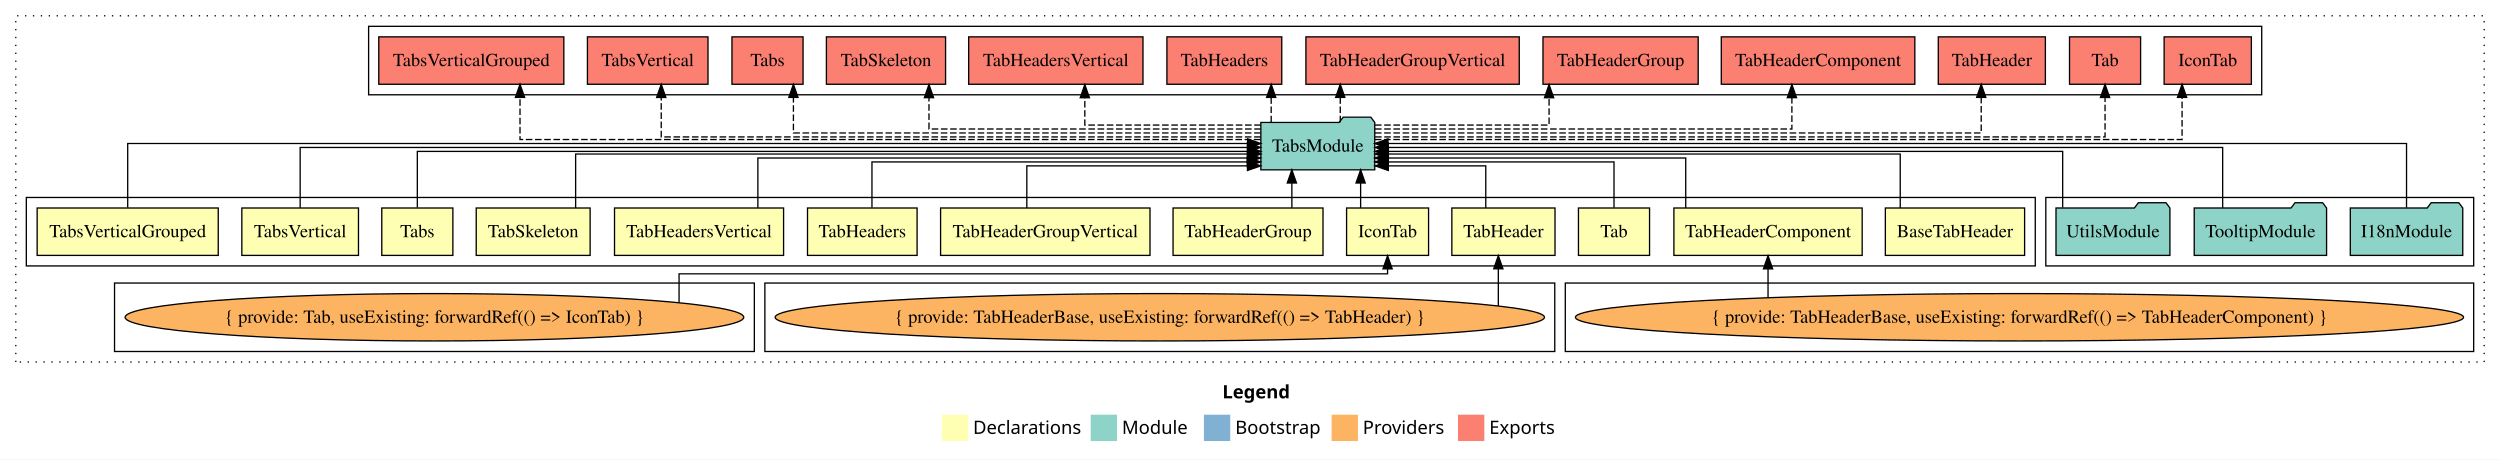
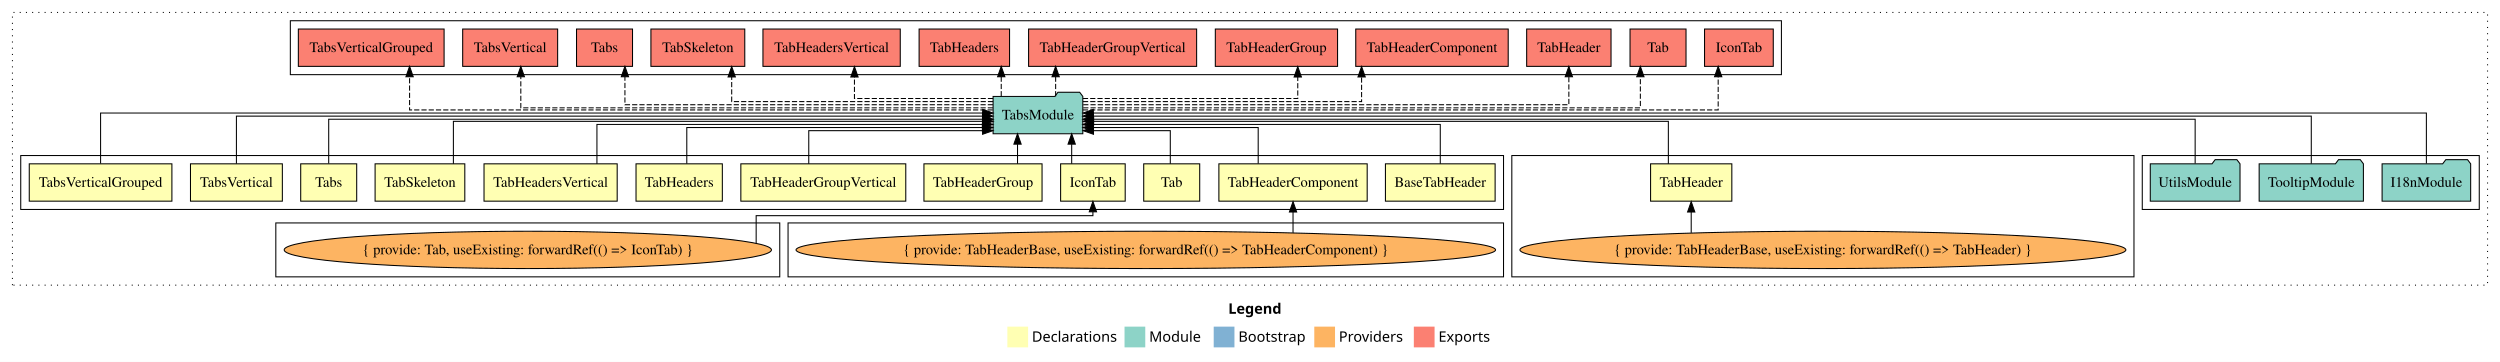
- <svg xmlns="http://www.w3.org/2000/svg" width="1899pt" height="349pt" viewBox="0.00 0.00 1899.00 349.00">
+ <svg xmlns="http://www.w3.org/2000/svg" width="2411pt" height="349pt" viewBox="0.00 0.00 2411.00 349.00">
  <g id="graph0" class="graph" transform="scale(1 1) rotate(0) translate(4 345)">
-     <polygon fill="white" stroke="transparent" points="-4,4 -4,-345 1895,-345 1895,4 -4,4" />
-     <text text-anchor="start" x="924.51" y="-42.4" font-family="Times-12" font-weight="bold" font-size="14.00">Legend</text>
-     <polygon fill="#ffffb3" stroke="transparent" points="711.5,-10 711.5,-30 731.5,-30 731.5,-10 711.5,-10" />
-     <text text-anchor="start" x="735.13" y="-15.4" font-family="Times-12" font-size="14.00">  Declarations</text>
-     <polygon fill="#8dd3c7" stroke="transparent" points="824.5,-10 824.5,-30 844.5,-30 844.5,-10 824.5,-10" />
-     <text text-anchor="start" x="848.23" y="-15.4" font-family="Times-12" font-size="14.00">  Module</text>
-     <polygon fill="#80b1d3" stroke="transparent" points="910.5,-10 910.5,-30 930.5,-30 930.5,-10 910.5,-10" />
-     <text text-anchor="start" x="934.28" y="-15.4" font-family="Times-12" font-size="14.00">  Bootstrap</text>
-     <polygon fill="#fdb462" stroke="transparent" points="1007.5,-10 1007.5,-30 1027.5,-30 1027.5,-10 1007.5,-10" />
-     <text text-anchor="start" x="1031.17" y="-15.4" font-family="Times-12" font-size="14.00">  Providers</text>
-     <polygon fill="#fb8072" stroke="transparent" points="1103.5,-10 1103.5,-30 1123.5,-30 1123.5,-10 1103.5,-10" />
-     <text text-anchor="start" x="1127.23" y="-15.4" font-family="Times-12" font-size="14.00">  Exports</text>
+     <polygon fill="white" stroke="transparent" points="-4,4 -4,-345 2407,-345 2407,4 -4,4" />
+     <text text-anchor="start" x="1180.51" y="-42.4" font-family="Times-12" font-weight="bold" font-size="14.00">Legend</text>
+     <polygon fill="#ffffb3" stroke="transparent" points="967.5,-10 967.5,-30 987.5,-30 987.5,-10 967.5,-10" />
+     <text text-anchor="start" x="991.13" y="-15.4" font-family="Times-12" font-size="14.00">  Declarations</text>
+     <polygon fill="#8dd3c7" stroke="transparent" points="1080.5,-10 1080.5,-30 1100.5,-30 1100.5,-10 1080.5,-10" />
+     <text text-anchor="start" x="1104.23" y="-15.4" font-family="Times-12" font-size="14.00">  Module</text>
+     <polygon fill="#80b1d3" stroke="transparent" points="1166.5,-10 1166.5,-30 1186.5,-30 1186.5,-10 1166.5,-10" />
+     <text text-anchor="start" x="1190.28" y="-15.4" font-family="Times-12" font-size="14.00">  Bootstrap</text>
+     <polygon fill="#fdb462" stroke="transparent" points="1263.5,-10 1263.5,-30 1283.5,-30 1283.5,-10 1263.5,-10" />
+     <text text-anchor="start" x="1287.17" y="-15.4" font-family="Times-12" font-size="14.00">  Providers</text>
+     <polygon fill="#fb8072" stroke="transparent" points="1359.5,-10 1359.5,-30 1379.5,-30 1379.5,-10 1359.5,-10" />
+     <text text-anchor="start" x="1383.23" y="-15.4" font-family="Times-12" font-size="14.00">  Exports</text>
    <g id="clust1" class="cluster">
-       <polygon fill="none" stroke="black" stroke-dasharray="1,5" points="8,-70 8,-333 1883,-333 1883,-70 8,-70" />
+       <polygon fill="none" stroke="black" stroke-dasharray="1,5" points="8,-70 8,-333 2395,-333 2395,-70 8,-70" />
+     </g>
+     <g id="clust16" class="cluster">
+       <polygon fill="none" stroke="black" points="2062,-143 2062,-195 2387,-195 2387,-143 2062,-143" />
+     </g>
+     <g id="clust6" class="cluster">
+       <polygon fill="none" stroke="black" points="1454,-78 1454,-195 2054,-195 2054,-78 1454,-78" />
    </g>
    <g id="clust17" class="cluster">
      <polygon fill="none" stroke="black" points="276,-273 276,-325 1714,-325 1714,-273 276,-273" />
    </g>
-     <g id="clust16" class="cluster">
-       <polygon fill="none" stroke="black" points="1550,-143 1550,-195 1875,-195 1875,-143 1550,-143" />
-     </g>
    <g id="clust2" class="cluster">
-       <polygon fill="none" stroke="black" points="16,-143 16,-195 1542,-195 1542,-143 16,-143" />
+       <polygon fill="none" stroke="black" points="16,-143 16,-195 1446,-195 1446,-143 16,-143" />
    </g>
    <g id="clust7" class="cluster">
-       <polygon fill="none" stroke="black" points="1185,-78 1185,-130 1875,-130 1875,-78 1185,-78" />
-     </g>
-     <g id="clust6" class="cluster">
-       <polygon fill="none" stroke="black" points="577,-78 577,-130 1177,-130 1177,-78 577,-78" />
+       <polygon fill="none" stroke="black" points="756,-78 756,-130 1446,-130 1446,-78 756,-78" />
    </g>
    <g id="clust4" class="cluster">
-       <polygon fill="none" stroke="black" points="83,-78 83,-130 569,-130 569,-78 83,-78" />
+       <polygon fill="none" stroke="black" points="262,-78 262,-130 748,-130 748,-78 262,-78" />
    </g>
    <g id="node1" class="node">
-       <polygon fill="#ffffb3" stroke="black" points="1533.89,-187 1428.11,-187 1428.11,-151 1533.89,-151 1533.89,-187" />
-       <text text-anchor="middle" x="1481" y="-164.8" font-family="Times,serif" font-size="14.00">BaseTabHeader</text>
+       <polygon fill="#ffffb3" stroke="black" points="1437.89,-187 1332.11,-187 1332.11,-151 1437.89,-151 1437.89,-187" />
+       <text text-anchor="middle" x="1385" y="-164.8" font-family="Times,serif" font-size="14.00">BaseTabHeader</text>
    </g>
    <g id="node14" class="node">
      <polygon fill="#8dd3c7" stroke="black" points="1040.26,-252 1037.26,-256 1016.26,-256 1013.26,-252 953.74,-252 953.74,-216 1040.26,-216 1040.26,-252" />
      <text text-anchor="middle" x="997" y="-229.8" font-family="Times,serif" font-size="14.00">TabsModule</text>
    </g>
    <g id="edge1" class="edge">
-       <path fill="none" stroke="black" d="M1439.41,-187.02C1439.41,-204.37 1439.41,-228 1439.41,-228 1439.41,-228 1050.63,-228 1050.63,-228" />
-       <polygon fill="black" stroke="black" points="1050.63,-224.5 1040.63,-228 1050.63,-231.5 1050.63,-224.5" />
+       <path fill="none" stroke="black" d="M1385,-187.03C1385,-203.4 1385,-225 1385,-225 1385,-225 1050.38,-225 1050.38,-225" />
+       <polygon fill="black" stroke="black" points="1050.38,-221.5 1040.38,-225 1050.38,-228.5 1050.38,-221.5" />
    </g>
    <g id="node2" class="node">
      <polygon fill="#ffffb3" stroke="black" points="1081.14,-187 1018.86,-187 1018.86,-151 1081.14,-151 1081.14,-187" />
      <text text-anchor="middle" x="1050" y="-164.8" font-family="Times,serif" font-size="14.00">IconTab</text>
    </g>
    <g id="edge2" class="edge">
      <path fill="none" stroke="black" d="M1029.53,-187.11C1029.53,-187.11 1029.53,-205.99 1029.53,-205.99" />
      <polygon fill="black" stroke="black" points="1026.03,-205.99 1029.53,-215.99 1033.03,-205.99 1026.03,-205.99" />
    </g>
    <g id="node3" class="node">
-       <polygon fill="#ffffb3" stroke="black" points="1249,-187 1195,-187 1195,-151 1249,-151 1249,-187" />
-       <text text-anchor="middle" x="1222" y="-164.8" font-family="Times,serif" font-size="14.00">Tab</text>
+       <polygon fill="#ffffb3" stroke="black" points="1153,-187 1099,-187 1099,-151 1153,-151 1153,-187" />
+       <text text-anchor="middle" x="1126" y="-164.8" font-family="Times,serif" font-size="14.00">Tab</text>
    </g>
    <g id="edge4" class="edge">
-       <path fill="none" stroke="black" d="M1222,-187.24C1222,-202.57 1222,-222 1222,-222 1222,-222 1050.38,-222 1050.38,-222" />
-       <polygon fill="black" stroke="black" points="1050.38,-218.5 1040.38,-222 1050.38,-225.5 1050.38,-218.5" />
+       <path fill="none" stroke="black" d="M1124.63,-187.05C1124.63,-201.37 1124.63,-219 1124.63,-219 1124.63,-219 1050.57,-219 1050.57,-219" />
+       <polygon fill="black" stroke="black" points="1050.57,-215.5 1040.57,-219 1050.57,-222.5 1050.57,-215.5" />
    </g>
    <g id="node4" class="node">
-       <polygon fill="#ffffb3" stroke="black" points="1177.18,-187 1098.82,-187 1098.82,-151 1177.18,-151 1177.18,-187" />
-       <text text-anchor="middle" x="1138" y="-164.8" font-family="Times,serif" font-size="14.00">TabHeader</text>
+       <polygon fill="#ffffb3" stroke="black" points="1666.18,-187 1587.82,-187 1587.82,-151 1666.18,-151 1666.18,-187" />
+       <text text-anchor="middle" x="1627" y="-164.8" font-family="Times,serif" font-size="14.00">TabHeader</text>
    </g>
    <g id="edge5" class="edge">
-       <path fill="none" stroke="black" d="M1124.59,-187.05C1124.59,-201.37 1124.59,-219 1124.59,-219 1124.59,-219 1050.55,-219 1050.55,-219" />
-       <polygon fill="black" stroke="black" points="1050.55,-215.5 1040.55,-219 1050.55,-222.5 1050.55,-215.5" />
+       <path fill="none" stroke="black" d="M1604.96,-187.02C1604.96,-204.37 1604.96,-228 1604.96,-228 1604.96,-228 1050.72,-228 1050.72,-228" />
+       <polygon fill="black" stroke="black" points="1050.72,-224.5 1040.72,-228 1050.72,-231.5 1050.72,-224.5" />
    </g>
    <g id="node5" class="node">
-       <polygon fill="#ffffb3" stroke="black" points="1410.51,-187 1267.49,-187 1267.49,-151 1410.51,-151 1410.51,-187" />
-       <text text-anchor="middle" x="1339" y="-164.8" font-family="Times,serif" font-size="14.00">TabHeaderComponent</text>
+       <polygon fill="#ffffb3" stroke="black" points="1314.51,-187 1171.49,-187 1171.49,-151 1314.51,-151 1314.51,-187" />
+       <text text-anchor="middle" x="1243" y="-164.8" font-family="Times,serif" font-size="14.00">TabHeaderComponent</text>
    </g>
    <g id="edge7" class="edge">
-       <path fill="none" stroke="black" d="M1276.48,-187.03C1276.48,-203.4 1276.48,-225 1276.48,-225 1276.48,-225 1050.36,-225 1050.36,-225" />
-       <polygon fill="black" stroke="black" points="1050.36,-221.5 1040.36,-225 1050.36,-228.5 1050.36,-221.5" />
+       <path fill="none" stroke="black" d="M1209.4,-187.24C1209.4,-202.57 1209.4,-222 1209.4,-222 1209.4,-222 1050.5,-222 1050.5,-222" />
+       <polygon fill="black" stroke="black" points="1050.5,-218.5 1040.5,-222 1050.5,-225.5 1050.5,-218.5" />
    </g>
    <g id="node6" class="node">
      <polygon fill="#ffffb3" stroke="black" points="1000.95,-187 887.05,-187 887.05,-151 1000.95,-151 1000.95,-187" />
      <text text-anchor="middle" x="944" y="-164.8" font-family="Times,serif" font-size="14.00">TabHeaderGroup</text>
    </g>
    <g id="edge9" class="edge">
      <path fill="none" stroke="black" d="M977.3,-187.11C977.3,-187.11 977.3,-205.99 977.3,-205.99" />
      <polygon fill="black" stroke="black" points="973.8,-205.99 977.3,-215.99 980.8,-205.99 973.8,-205.99" />
    </g>
    <g id="node7" class="node">
      <polygon fill="#ffffb3" stroke="black" points="869.53,-187 710.47,-187 710.47,-151 869.53,-151 869.53,-187" />
      <text text-anchor="middle" x="790" y="-164.8" font-family="Times,serif" font-size="14.00">TabHeaderGroupVertical</text>
    </g>
    <g id="edge10" class="edge">
      <path fill="none" stroke="black" d="M775.97,-187.05C775.97,-201.37 775.97,-219 775.97,-219 775.97,-219 943.59,-219 943.59,-219" />
      <polygon fill="black" stroke="black" points="943.59,-222.5 953.59,-219 943.59,-215.5 943.59,-222.5" />
    </g>
    <g id="node8" class="node">
      <polygon fill="#ffffb3" stroke="black" points="692.62,-187 609.38,-187 609.38,-151 692.62,-151 692.62,-187" />
      <text text-anchor="middle" x="651" y="-164.8" font-family="Times,serif" font-size="14.00">TabHeaders</text>
    </g>
    <g id="edge11" class="edge">
      <path fill="none" stroke="black" d="M658.34,-187.24C658.34,-202.57 658.34,-222 658.34,-222 658.34,-222 943.42,-222 943.42,-222" />
      <polygon fill="black" stroke="black" points="943.42,-225.5 953.42,-222 943.42,-218.5 943.42,-225.5" />
    </g>
    <g id="node9" class="node">
      <polygon fill="#ffffb3" stroke="black" points="591.21,-187 462.79,-187 462.79,-151 591.21,-151 591.21,-187" />
      <text text-anchor="middle" x="527" y="-164.8" font-family="Times,serif" font-size="14.00">TabHeadersVertical</text>
    </g>
    <g id="edge12" class="edge">
      <path fill="none" stroke="black" d="M571.68,-187.03C571.68,-203.4 571.68,-225 571.68,-225 571.68,-225 943.48,-225 943.48,-225" />
      <polygon fill="black" stroke="black" points="943.48,-228.5 953.48,-225 943.48,-221.5 943.48,-228.5" />
    </g>
    <g id="node10" class="node">
      <polygon fill="#ffffb3" stroke="black" points="444.26,-187 357.74,-187 357.74,-151 444.26,-151 444.26,-187" />
      <text text-anchor="middle" x="401" y="-164.8" font-family="Times,serif" font-size="14.00">TabSkeleton</text>
    </g>
    <g id="edge13" class="edge">
      <path fill="none" stroke="black" d="M433.25,-187.02C433.25,-204.37 433.25,-228 433.25,-228 433.25,-228 943.7,-228 943.7,-228" />
      <polygon fill="black" stroke="black" points="943.7,-231.5 953.7,-228 943.7,-224.5 943.7,-231.5" />
    </g>
    <g id="node11" class="node">
      <polygon fill="#ffffb3" stroke="black" points="340,-187 286,-187 286,-151 340,-151 340,-187" />
      <text text-anchor="middle" x="313" y="-164.8" font-family="Times,serif" font-size="14.00">Tabs</text>
    </g>
    <g id="edge14" class="edge">
      <path fill="none" stroke="black" d="M313,-187.3C313,-205.27 313,-230 313,-230 313,-230 943.69,-230 943.69,-230" />
      <polygon fill="black" stroke="black" points="943.69,-233.5 953.69,-230 943.69,-226.5 943.69,-233.5" />
    </g>
    <g id="node12" class="node">
      <polygon fill="#ffffb3" stroke="black" points="268.3,-187 179.7,-187 179.7,-151 268.3,-151 268.3,-187" />
      <text text-anchor="middle" x="224" y="-164.8" font-family="Times,serif" font-size="14.00">TabsVertical</text>
    </g>
    <g id="edge15" class="edge">
      <path fill="none" stroke="black" d="M224,-187.17C224,-206.09 224,-233 224,-233 224,-233 943.5,-233 943.5,-233" />
      <polygon fill="black" stroke="black" points="943.51,-236.5 953.5,-233 943.5,-229.5 943.51,-236.5" />
    </g>
    <g id="node13" class="node">
      <polygon fill="#ffffb3" stroke="black" points="161.78,-187 24.22,-187 24.22,-151 161.78,-151 161.78,-187" />
      <text text-anchor="middle" x="93" y="-164.8" font-family="Times,serif" font-size="14.00">TabsVerticalGrouped</text>
    </g>
    <g id="edge16" class="edge">
      <path fill="none" stroke="black" d="M93,-187.31C93,-207.15 93,-236 93,-236 93,-236 943.7,-236 943.7,-236" />
      <polygon fill="black" stroke="black" points="943.7,-239.5 953.7,-236 943.7,-232.5 943.7,-239.5" />
    </g>
    <g id="node21" class="node">
      <polygon fill="#fb8072" stroke="black" points="1706.14,-317 1639.86,-317 1639.86,-281 1706.14,-281 1706.14,-317" />
      <text text-anchor="middle" x="1673" y="-294.8" font-family="Times,serif" font-size="14.00">IconTab </text>
    </g>
    <g id="edge20" class="edge">
-       <path fill="none" stroke="black" stroke-dasharray="5,2" d="M1040.33,-239C1186.67,-239 1653.5,-239 1653.5,-239 1653.5,-239 1653.5,-271 1653.5,-271" />
-       <polygon fill="black" stroke="black" points="1650,-271 1653.5,-281 1657,-271 1650,-271" />
+       <path fill="none" stroke="black" stroke-dasharray="5,2" d="M1040.3,-239C1186.53,-239 1653.01,-239 1653.01,-239 1653.01,-239 1653.01,-271 1653.01,-271" />
+       <polygon fill="black" stroke="black" points="1649.51,-271 1653.01,-281 1656.51,-271 1649.51,-271" />
    </g>
    <g id="node22" class="node">
      <polygon fill="#fb8072" stroke="black" points="1622,-317 1568,-317 1568,-281 1622,-281 1622,-317" />
      <text text-anchor="middle" x="1595" y="-294.8" font-family="Times,serif" font-size="14.00">Tab </text>
    </g>
    <g id="edge21" class="edge">
-       <path fill="none" stroke="black" stroke-dasharray="5,2" d="M1040.49,-241C1178.1,-241 1595,-241 1595,-241 1595,-241 1595,-270.97 1595,-270.97" />
-       <polygon fill="black" stroke="black" points="1591.5,-270.97 1595,-280.97 1598.5,-270.97 1591.5,-270.97" />
+       <path fill="none" stroke="black" stroke-dasharray="5,2" d="M1040.67,-241C1175.77,-241 1577.96,-241 1577.96,-241 1577.96,-241 1577.96,-270.97 1577.96,-270.97" />
+       <polygon fill="black" stroke="black" points="1574.46,-270.97 1577.96,-280.97 1581.46,-270.97 1574.46,-270.97" />
    </g>
    <g id="node23" class="node">
      <polygon fill="#fb8072" stroke="black" points="1549.68,-317 1468.32,-317 1468.32,-281 1549.68,-281 1549.68,-317" />
      <text text-anchor="middle" x="1509" y="-294.8" font-family="Times,serif" font-size="14.00">TabHeader </text>
    </g>
    <g id="edge22" class="edge">
-       <path fill="none" stroke="black" stroke-dasharray="5,2" d="M1040.4,-244C1162.64,-244 1500.93,-244 1500.93,-244 1500.93,-244 1500.93,-270.99 1500.93,-270.99" />
-       <polygon fill="black" stroke="black" points="1497.43,-270.99 1500.93,-280.99 1504.43,-270.99 1497.43,-270.99" />
+       <path fill="none" stroke="black" stroke-dasharray="5,2" d="M1040.65,-244C1164.47,-244 1509,-244 1509,-244 1509,-244 1509,-270.99 1509,-270.99" />
+       <polygon fill="black" stroke="black" points="1505.5,-270.99 1509,-280.99 1512.5,-270.99 1505.5,-270.99" />
    </g>
    <g id="node24" class="node">
      <polygon fill="#fb8072" stroke="black" points="1450.51,-317 1303.49,-317 1303.49,-281 1450.51,-281 1450.51,-317" />
      <text text-anchor="middle" x="1377" y="-294.8" font-family="Times,serif" font-size="14.00">TabHeaderComponent </text>
    </g>
    <g id="edge23" class="edge">
-       <path fill="none" stroke="black" stroke-dasharray="5,2" d="M1040.44,-247C1136.22,-247 1357.12,-247 1357.12,-247 1357.12,-247 1357.12,-270.81 1357.12,-270.81" />
-       <polygon fill="black" stroke="black" points="1353.63,-270.81 1357.12,-280.81 1360.63,-270.81 1353.63,-270.81" />
+       <path fill="none" stroke="black" stroke-dasharray="5,2" d="M1040.4,-247C1126.16,-247 1309.12,-247 1309.12,-247 1309.12,-247 1309.12,-270.81 1309.12,-270.81" />
+       <polygon fill="black" stroke="black" points="1305.63,-270.81 1309.12,-280.81 1312.63,-270.81 1305.63,-270.81" />
    </g>
    <g id="node25" class="node">
      <polygon fill="#fb8072" stroke="black" points="1285.95,-317 1168.05,-317 1168.05,-281 1285.95,-281 1285.95,-317" />
      <text text-anchor="middle" x="1227" y="-294.8" font-family="Times,serif" font-size="14.00">TabHeaderGroup </text>
    </g>
    <g id="edge24" class="edge">
-       <path fill="none" stroke="black" stroke-dasharray="5,2" d="M1040.43,-250C1092.45,-250 1172.68,-250 1172.68,-250 1172.68,-250 1172.68,-270.75 1172.68,-270.75" />
-       <polygon fill="black" stroke="black" points="1169.18,-270.75 1172.68,-280.75 1176.18,-270.75 1169.18,-270.75" />
+       <path fill="none" stroke="black" stroke-dasharray="5,2" d="M1040.36,-250C1112.07,-250 1247.56,-250 1247.56,-250 1247.56,-250 1247.56,-270.75 1247.56,-270.75" />
+       <polygon fill="black" stroke="black" points="1244.06,-270.75 1247.56,-280.75 1251.06,-270.75 1244.06,-270.75" />
    </g>
    <g id="node26" class="node">
      <polygon fill="#fb8072" stroke="black" points="1150.03,-317 987.97,-317 987.97,-281 1150.03,-281 1150.03,-317" />
      <text text-anchor="middle" x="1069" y="-294.8" font-family="Times,serif" font-size="14.00">TabHeaderGroupVertical </text>
    </g>
    <g id="edge25" class="edge">
      <path fill="none" stroke="black" stroke-dasharray="5,2" d="M1014.06,-252.11C1014.06,-252.11 1014.06,-270.99 1014.06,-270.99" />
      <polygon fill="black" stroke="black" points="1010.56,-270.99 1014.06,-280.99 1017.56,-270.99 1010.56,-270.99" />
    </g>
    <g id="node27" class="node">
      <polygon fill="#fb8072" stroke="black" points="969.62,-317 882.38,-317 882.38,-281 969.62,-281 969.62,-317" />
      <text text-anchor="middle" x="926" y="-294.8" font-family="Times,serif" font-size="14.00">TabHeaders </text>
    </g>
    <g id="edge26" class="edge">
      <path fill="none" stroke="black" stroke-dasharray="5,2" d="M961.59,-252.11C961.59,-252.11 961.59,-270.99 961.59,-270.99" />
      <polygon fill="black" stroke="black" points="958.09,-270.99 961.59,-280.99 965.09,-270.99 958.09,-270.99" />
    </g>
    <g id="node28" class="node">
      <polygon fill="#fb8072" stroke="black" points="864.21,-317 731.79,-317 731.79,-281 864.21,-281 864.21,-317" />
      <text text-anchor="middle" x="798" y="-294.8" font-family="Times,serif" font-size="14.00">TabHeadersVertical </text>
    </g>
    <g id="edge27" class="edge">
      <path fill="none" stroke="black" stroke-dasharray="5,2" d="M953.71,-250C901.32,-250 820.03,-250 820.03,-250 820.03,-250 820.03,-270.75 820.03,-270.75" />
      <polygon fill="black" stroke="black" points="816.53,-270.75 820.03,-280.75 823.53,-270.75 816.53,-270.75" />
    </g>
    <g id="node29" class="node">
      <polygon fill="#fb8072" stroke="black" points="714.26,-317 623.74,-317 623.74,-281 714.26,-281 714.26,-317" />
      <text text-anchor="middle" x="669" y="-294.8" font-family="Times,serif" font-size="14.00">TabSkeleton </text>
    </g>
    <g id="edge28" class="edge">
      <path fill="none" stroke="black" stroke-dasharray="5,2" d="M953.74,-247C871.7,-247 701.65,-247 701.65,-247 701.65,-247 701.65,-270.81 701.65,-270.81" />
      <polygon fill="black" stroke="black" points="698.15,-270.81 701.65,-280.81 705.15,-270.81 698.15,-270.81" />
    </g>
    <g id="node30" class="node">
      <polygon fill="#fb8072" stroke="black" points="606,-317 552,-317 552,-281 606,-281 606,-317" />
      <text text-anchor="middle" x="579" y="-294.8" font-family="Times,serif" font-size="14.00">Tabs </text>
    </g>
    <g id="edge29" class="edge">
      <path fill="none" stroke="black" stroke-dasharray="5,2" d="M953.61,-244C850.38,-244 598.68,-244 598.68,-244 598.68,-244 598.68,-270.99 598.68,-270.99" />
      <polygon fill="black" stroke="black" points="595.18,-270.99 598.68,-280.99 602.18,-270.99 595.18,-270.99" />
    </g>
    <g id="node31" class="node">
      <polygon fill="#fb8072" stroke="black" points="533.79,-317 442.21,-317 442.21,-281 533.79,-281 533.79,-317" />
      <text text-anchor="middle" x="488" y="-294.8" font-family="Times,serif" font-size="14.00">TabsVertical </text>
    </g>
    <g id="edge30" class="edge">
      <path fill="none" stroke="black" stroke-dasharray="5,2" d="M953.61,-241C832.28,-241 498.27,-241 498.27,-241 498.27,-241 498.27,-270.97 498.27,-270.97" />
      <polygon fill="black" stroke="black" points="494.77,-270.97 498.27,-280.97 501.77,-270.97 494.77,-270.97" />
    </g>
    <g id="node32" class="node">
      <polygon fill="#fb8072" stroke="black" points="424.28,-317 283.72,-317 283.72,-281 424.28,-281 424.28,-317" />
      <text text-anchor="middle" x="354" y="-294.8" font-family="Times,serif" font-size="14.00">TabsVerticalGrouped </text>
    </g>
    <g id="edge31" class="edge">
      <path fill="none" stroke="black" stroke-dasharray="5,2" d="M953.42,-239C814.47,-239 391,-239 391,-239 391,-239 391,-271 391,-271" />
      <polygon fill="black" stroke="black" points="387.5,-271 391,-281 394.5,-271 387.5,-271" />
    </g>
    <g id="node15" class="node">
-       <ellipse fill="#fdb462" stroke="black" cx="326" cy="-104" rx="234.97" ry="18" />
-       <text text-anchor="middle" x="326" y="-99.8" font-family="Times,serif" font-size="14.00">{ provide: Tab, useExisting: forwardRef(() =&gt; IconTab) }</text>
+       <ellipse fill="#fdb462" stroke="black" cx="505" cy="-104" rx="234.97" ry="18" />
+       <text text-anchor="middle" x="505" y="-99.8" font-family="Times,serif" font-size="14.00">{ provide: Tab, useExisting: forwardRef(() =&gt; IconTab) }</text>
    </g>
    <g id="edge3" class="edge">
-       <path fill="none" stroke="black" d="M511.82,-115.17C511.82,-124.75 511.82,-137 511.82,-137 511.82,-137 1050,-137 1050,-137 1050,-137 1050,-140.76 1050,-140.76" />
+       <path fill="none" stroke="black" d="M725.24,-110.36C725.24,-119.95 725.24,-137 725.24,-137 725.24,-137 1050,-137 1050,-137 1050,-137 1050,-140.76 1050,-140.76" />
      <polygon fill="black" stroke="black" points="1046.5,-140.76 1050,-150.76 1053.5,-140.76 1046.5,-140.76" />
    </g>
    <g id="node16" class="node">
-       <ellipse fill="#fdb462" stroke="black" cx="877" cy="-104" rx="292.19" ry="18" />
-       <text text-anchor="middle" x="877" y="-99.8" font-family="Times,serif" font-size="14.00">{ provide: TabHeaderBase, useExisting: forwardRef(() =&gt; TabHeader) }</text>
+       <ellipse fill="#fdb462" stroke="black" cx="1754" cy="-104" rx="292.19" ry="18" />
+       <text text-anchor="middle" x="1754" y="-99.8" font-family="Times,serif" font-size="14.00">{ provide: TabHeaderBase, useExisting: forwardRef(() =&gt; TabHeader) }</text>
    </g>
    <g id="edge6" class="edge">
-       <path fill="none" stroke="black" d="M1134.13,-112.77C1134.13,-112.77 1134.13,-140.8 1134.13,-140.8" />
-       <polygon fill="black" stroke="black" points="1130.63,-140.8 1134.13,-150.8 1137.63,-140.8 1130.63,-140.8" />
+       <path fill="none" stroke="black" d="M1627,-120.4C1627,-120.4 1627,-140.54 1627,-140.54" />
+       <polygon fill="black" stroke="black" points="1623.5,-140.54 1627,-150.54 1630.5,-140.54 1623.5,-140.54" />
    </g>
    <g id="node17" class="node">
-       <ellipse fill="#fdb462" stroke="black" cx="1530" cy="-104" rx="337.32" ry="18" />
-       <text text-anchor="middle" x="1530" y="-99.8" font-family="Times,serif" font-size="14.00">{ provide: TabHeaderBase, useExisting: forwardRef(() =&gt; TabHeaderComponent) }</text>
+       <ellipse fill="#fdb462" stroke="black" cx="1101" cy="-104" rx="337.32" ry="18" />
+       <text text-anchor="middle" x="1101" y="-99.8" font-family="Times,serif" font-size="14.00">{ provide: TabHeaderBase, useExisting: forwardRef(() =&gt; TabHeaderComponent) }</text>
    </g>
    <g id="edge8" class="edge">
-       <path fill="none" stroke="black" d="M1339,-119.08C1339,-119.08 1339,-140.76 1339,-140.76" />
-       <polygon fill="black" stroke="black" points="1335.5,-140.76 1339,-150.76 1342.5,-140.76 1335.5,-140.76" />
+       <path fill="none" stroke="black" d="M1243,-120.4C1243,-120.4 1243,-140.54 1243,-140.54" />
+       <polygon fill="black" stroke="black" points="1239.5,-140.54 1243,-150.54 1246.5,-140.54 1239.5,-140.54" />
    </g>
    <g id="node18" class="node">
-       <polygon fill="#8dd3c7" stroke="black" points="1866.71,-187 1863.71,-191 1842.71,-191 1839.71,-187 1781.29,-187 1781.29,-151 1866.71,-151 1866.71,-187" />
-       <text text-anchor="middle" x="1824" y="-164.8" font-family="Times,serif" font-size="14.00">I18nModule</text>
+       <polygon fill="#8dd3c7" stroke="black" points="2378.71,-187 2375.71,-191 2354.71,-191 2351.71,-187 2293.29,-187 2293.29,-151 2378.71,-151 2378.71,-187" />
+       <text text-anchor="middle" x="2336" y="-164.8" font-family="Times,serif" font-size="14.00">I18nModule</text>
    </g>
    <g id="edge17" class="edge">
-       <path fill="none" stroke="black" d="M1824,-187.31C1824,-207.15 1824,-236 1824,-236 1824,-236 1050.3,-236 1050.3,-236" />
-       <polygon fill="black" stroke="black" points="1050.3,-232.5 1040.3,-236 1050.3,-239.5 1050.3,-232.5" />
+       <path fill="none" stroke="black" d="M2336,-187.31C2336,-207.15 2336,-236 2336,-236 2336,-236 1050.41,-236 1050.41,-236" />
+       <polygon fill="black" stroke="black" points="1050.41,-232.5 1040.41,-236 1050.41,-239.5 1050.41,-232.5" />
    </g>
    <g id="node19" class="node">
-       <polygon fill="#8dd3c7" stroke="black" points="1763.27,-187 1760.27,-191 1739.27,-191 1736.27,-187 1662.73,-187 1662.73,-151 1763.27,-151 1763.27,-187" />
-       <text text-anchor="middle" x="1713" y="-164.8" font-family="Times,serif" font-size="14.00">TooltipModule</text>
+       <polygon fill="#8dd3c7" stroke="black" points="2275.27,-187 2272.27,-191 2251.27,-191 2248.27,-187 2174.73,-187 2174.73,-151 2275.27,-151 2275.27,-187" />
+       <text text-anchor="middle" x="2225" y="-164.8" font-family="Times,serif" font-size="14.00">TooltipModule</text>
    </g>
    <g id="edge18" class="edge">
-       <path fill="none" stroke="black" d="M1684.34,-187.17C1684.34,-206.09 1684.34,-233 1684.34,-233 1684.34,-233 1050.52,-233 1050.52,-233" />
-       <polygon fill="black" stroke="black" points="1050.52,-229.5 1040.52,-233 1050.52,-236.5 1050.52,-229.5" />
+       <path fill="none" stroke="black" d="M2225,-187.17C2225,-206.09 2225,-233 2225,-233 2225,-233 1050.34,-233 1050.34,-233" />
+       <polygon fill="black" stroke="black" points="1050.34,-229.5 1040.34,-233 1050.34,-236.5 1050.34,-229.5" />
    </g>
    <g id="node20" class="node">
-       <polygon fill="#8dd3c7" stroke="black" points="1644.27,-187 1641.27,-191 1620.27,-191 1617.27,-187 1557.73,-187 1557.73,-151 1644.27,-151 1644.27,-187" />
-       <text text-anchor="middle" x="1601" y="-164.8" font-family="Times,serif" font-size="14.00">UtilsModule</text>
+       <polygon fill="#8dd3c7" stroke="black" points="2156.27,-187 2153.27,-191 2132.27,-191 2129.27,-187 2069.73,-187 2069.73,-151 2156.27,-151 2156.27,-187" />
+       <text text-anchor="middle" x="2113" y="-164.8" font-family="Times,serif" font-size="14.00">UtilsModule</text>
    </g>
    <g id="edge19" class="edge">
-       <path fill="none" stroke="black" d="M1562.81,-187.3C1562.81,-205.27 1562.81,-230 1562.81,-230 1562.81,-230 1050.46,-230 1050.46,-230" />
-       <polygon fill="black" stroke="black" points="1050.46,-226.5 1040.46,-230 1050.46,-233.5 1050.46,-226.5" />
+       <path fill="none" stroke="black" d="M2113,-187.3C2113,-205.27 2113,-230 2113,-230 2113,-230 1050.41,-230 1050.41,-230" />
+       <polygon fill="black" stroke="black" points="1050.41,-226.5 1040.41,-230 1050.41,-233.5 1050.41,-226.5" />
    </g>
  </g>
</svg>
